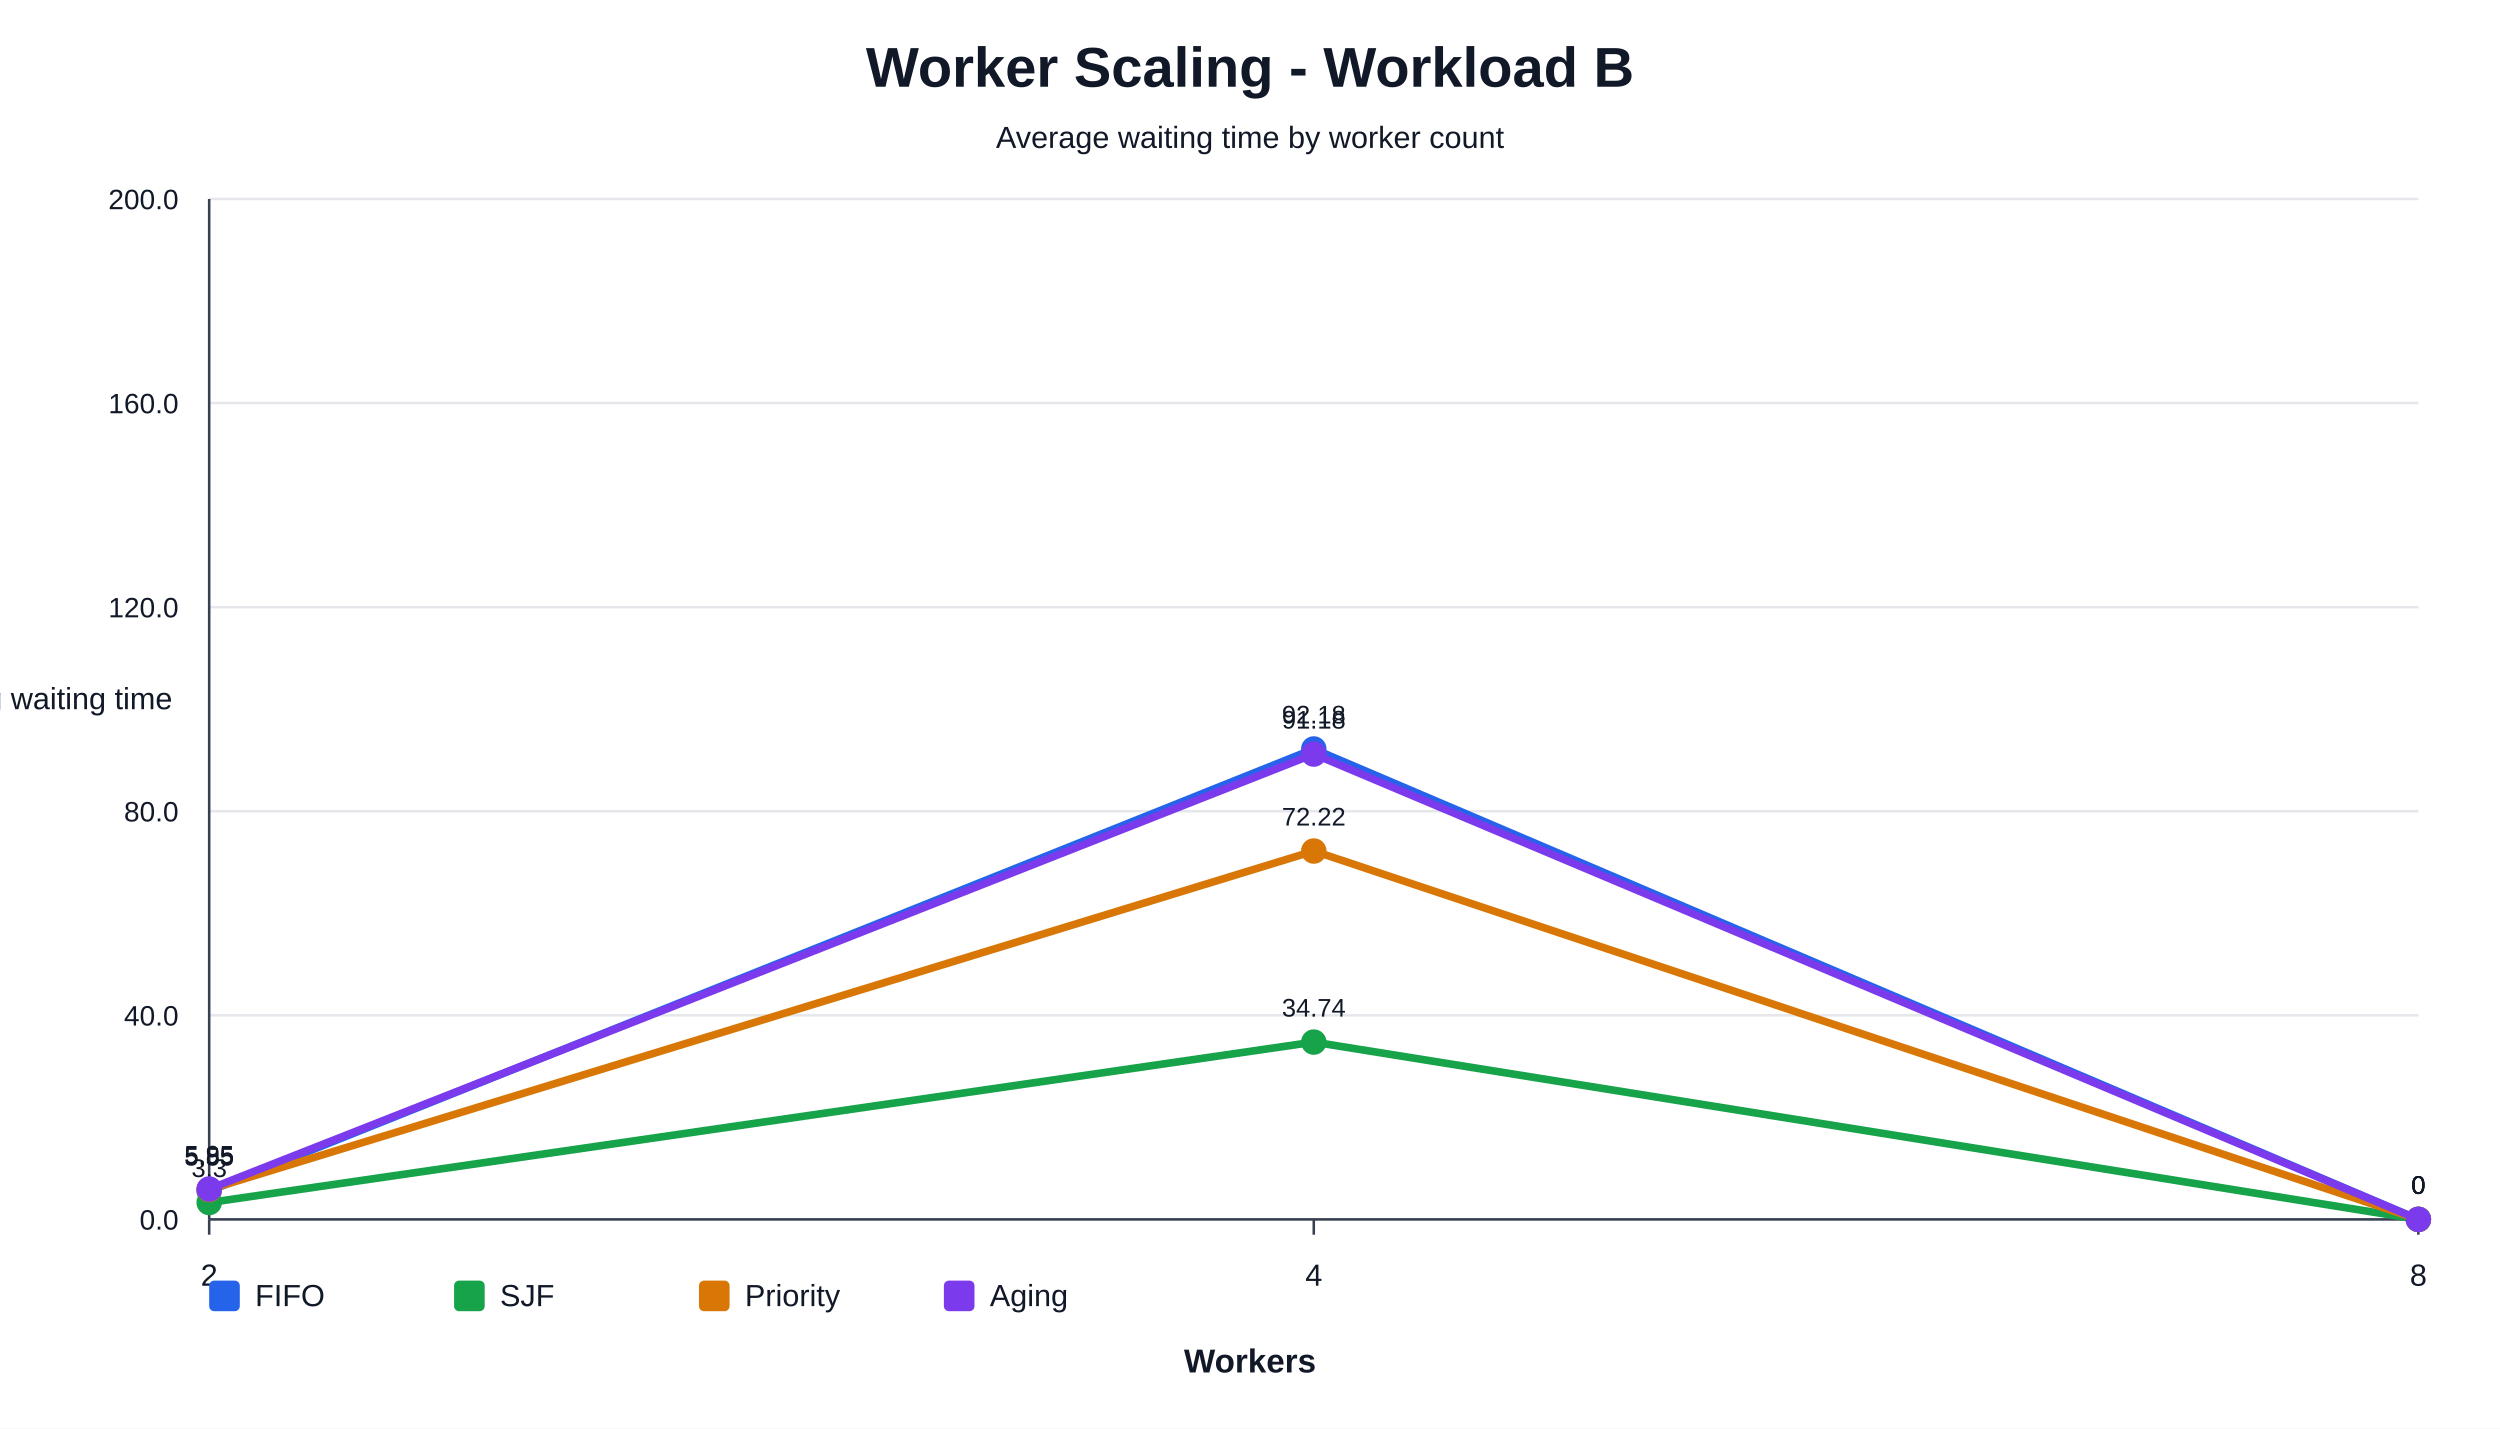
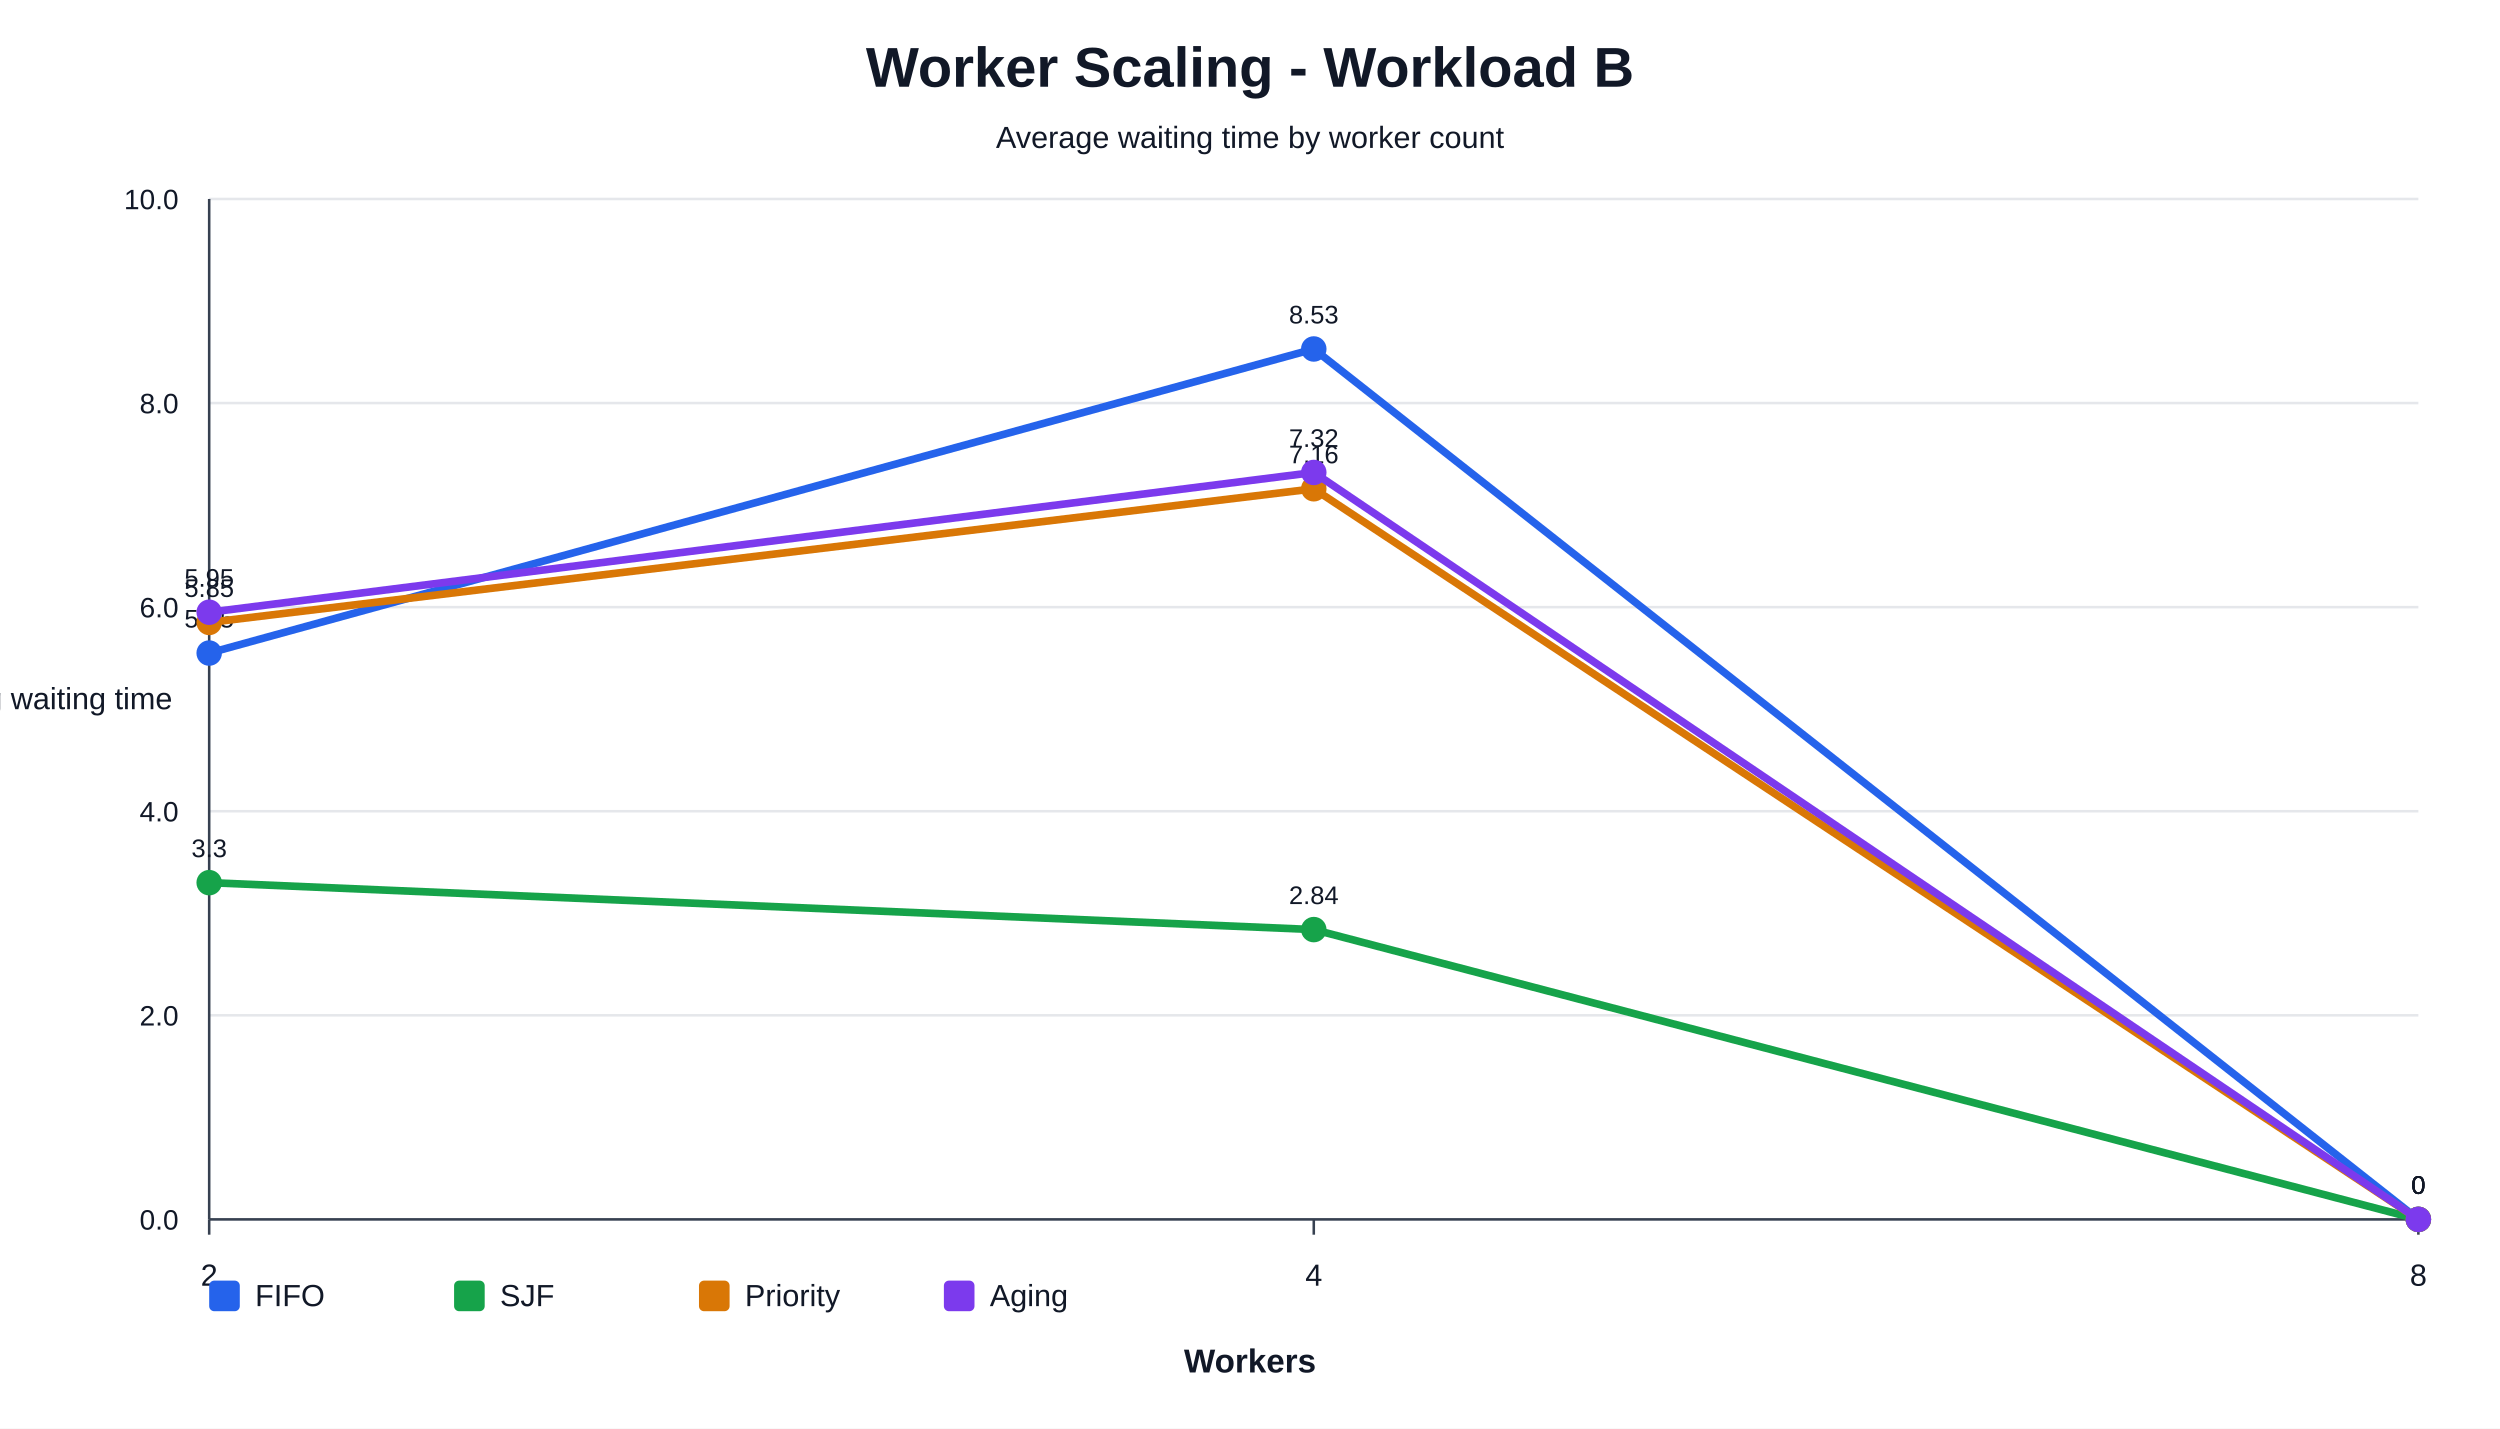
<svg xmlns="http://www.w3.org/2000/svg" width="980" height="560" viewBox="0 0 980 560">
  <rect width="100%" height="100%" fill="#ffffff" />
  <text x="490.0" y="34.0" font-family="Arial, sans-serif" font-size="22" font-weight="700" text-anchor="middle" fill="#111827">Worker Scaling - Workload B</text>
  <text x="490.0" y="58.0" font-family="Arial, sans-serif" font-size="12" font-weight="400" text-anchor="middle" fill="#111827">Average waiting time by worker count</text>
  <line x1="82" y1="478.0" x2="948" y2="478.0" stroke="#e5e7eb" />
  <text x="70.0" y="482.0" font-family="Arial, sans-serif" font-size="11" font-weight="400" text-anchor="end" fill="#111827">0.0</text>
  <line x1="82" y1="398.0" x2="948" y2="398.0" stroke="#e5e7eb" />
-   <text x="70.0" y="402.0" font-family="Arial, sans-serif" font-size="11" font-weight="400" text-anchor="end" fill="#111827">40.0</text>
+   <text x="70.0" y="402.0" font-family="Arial, sans-serif" font-size="11" font-weight="400" text-anchor="end" fill="#111827">2.0</text>
  <line x1="82" y1="318.0" x2="948" y2="318.0" stroke="#e5e7eb" />
-   <text x="70.0" y="322.0" font-family="Arial, sans-serif" font-size="11" font-weight="400" text-anchor="end" fill="#111827">80.0</text>
+   <text x="70.0" y="322.0" font-family="Arial, sans-serif" font-size="11" font-weight="400" text-anchor="end" fill="#111827">4.0</text>
  <line x1="82" y1="238.0" x2="948" y2="238.0" stroke="#e5e7eb" />
-   <text x="70.0" y="242.0" font-family="Arial, sans-serif" font-size="11" font-weight="400" text-anchor="end" fill="#111827">120.0</text>
+   <text x="70.0" y="242.0" font-family="Arial, sans-serif" font-size="11" font-weight="400" text-anchor="end" fill="#111827">6.0</text>
  <line x1="82" y1="158.0" x2="948" y2="158.0" stroke="#e5e7eb" />
-   <text x="70.0" y="162.0" font-family="Arial, sans-serif" font-size="11" font-weight="400" text-anchor="end" fill="#111827">160.0</text>
+   <text x="70.0" y="162.0" font-family="Arial, sans-serif" font-size="11" font-weight="400" text-anchor="end" fill="#111827">8.0</text>
  <line x1="82" y1="78.0" x2="948" y2="78.0" stroke="#e5e7eb" />
-   <text x="70.0" y="82.0" font-family="Arial, sans-serif" font-size="11" font-weight="400" text-anchor="end" fill="#111827">200.0</text>
+   <text x="70.0" y="82.0" font-family="Arial, sans-serif" font-size="11" font-weight="400" text-anchor="end" fill="#111827">10.0</text>
  <line x1="82" y1="78" x2="82" y2="478" stroke="#374151" />
  <line x1="82" y1="478" x2="948" y2="478" stroke="#374151" />
  <text x="490.0" y="538.0" font-family="Arial, sans-serif" font-size="13" font-weight="700" text-anchor="middle" fill="#111827">Workers</text>
  <text x="24.0" y="278.0" font-family="Arial, sans-serif" font-size="12" font-weight="400" text-anchor="middle" fill="#111827">Avg waiting time</text>
  <line x1="82.0" y1="478" x2="82.0" y2="484" stroke="#374151" />
  <text x="82.0" y="504.0" font-family="Arial, sans-serif" font-size="12" font-weight="400" text-anchor="middle" fill="#111827">2</text>
  <line x1="515.0" y1="478" x2="515.0" y2="484" stroke="#374151" />
  <text x="515.0" y="504.0" font-family="Arial, sans-serif" font-size="12" font-weight="400" text-anchor="middle" fill="#111827">4</text>
  <line x1="948.0" y1="478" x2="948.0" y2="484" stroke="#374151" />
  <text x="948.0" y="504.0" font-family="Arial, sans-serif" font-size="12" font-weight="400" text-anchor="middle" fill="#111827">8</text>
-   <polyline points="82.0,466.9 515.0,293.6 948.0,478.0" fill="none" stroke="#2563eb" stroke-width="3" />
-   <circle cx="82.0" cy="466.9" r="5" fill="#2563eb" />
-   <text x="82.0" y="456.9" font-family="Arial, sans-serif" font-size="10" font-weight="400" text-anchor="middle" fill="#111827">5.55</text>
-   <circle cx="515.0" cy="293.6" r="5" fill="#2563eb" />
-   <text x="515.0" y="283.6" font-family="Arial, sans-serif" font-size="10" font-weight="400" text-anchor="middle" fill="#111827">92.18</text>
+   <polyline points="82.0,256.0 515.0,136.8 948.0,478.0" fill="none" stroke="#2563eb" stroke-width="3" />
+   <circle cx="82.0" cy="256.0" r="5" fill="#2563eb" />
+   <text x="82.0" y="246.0" font-family="Arial, sans-serif" font-size="10" font-weight="400" text-anchor="middle" fill="#111827">5.55</text>
+   <circle cx="515.0" cy="136.8" r="5" fill="#2563eb" />
+   <text x="515.0" y="126.8" font-family="Arial, sans-serif" font-size="10" font-weight="400" text-anchor="middle" fill="#111827">8.53</text>
  <circle cx="948.0" cy="478.0" r="5" fill="#2563eb" />
  <text x="948.0" y="468.0" font-family="Arial, sans-serif" font-size="10" font-weight="400" text-anchor="middle" fill="#111827">0</text>
-   <polyline points="82.0,471.4 515.0,408.5 948.0,478.0" fill="none" stroke="#16a34a" stroke-width="3" />
-   <circle cx="82.0" cy="471.4" r="5" fill="#16a34a" />
-   <text x="82.0" y="461.4" font-family="Arial, sans-serif" font-size="10" font-weight="400" text-anchor="middle" fill="#111827">3.3</text>
-   <circle cx="515.0" cy="408.5" r="5" fill="#16a34a" />
-   <text x="515.0" y="398.5" font-family="Arial, sans-serif" font-size="10" font-weight="400" text-anchor="middle" fill="#111827">34.74</text>
+   <polyline points="82.0,346.0 515.0,364.4 948.0,478.0" fill="none" stroke="#16a34a" stroke-width="3" />
+   <circle cx="82.0" cy="346.0" r="5" fill="#16a34a" />
+   <text x="82.0" y="336.0" font-family="Arial, sans-serif" font-size="10" font-weight="400" text-anchor="middle" fill="#111827">3.3</text>
+   <circle cx="515.0" cy="364.4" r="5" fill="#16a34a" />
+   <text x="515.0" y="354.4" font-family="Arial, sans-serif" font-size="10" font-weight="400" text-anchor="middle" fill="#111827">2.84</text>
  <circle cx="948.0" cy="478.0" r="5" fill="#16a34a" />
  <text x="948.0" y="468.0" font-family="Arial, sans-serif" font-size="10" font-weight="400" text-anchor="middle" fill="#111827">0</text>
-   <polyline points="82.0,466.3 515.0,333.6 948.0,478.0" fill="none" stroke="#d97706" stroke-width="3" />
-   <circle cx="82.0" cy="466.3" r="5" fill="#d97706" />
-   <text x="82.0" y="456.3" font-family="Arial, sans-serif" font-size="10" font-weight="400" text-anchor="middle" fill="#111827">5.85</text>
-   <circle cx="515.0" cy="333.6" r="5" fill="#d97706" />
-   <text x="515.0" y="323.6" font-family="Arial, sans-serif" font-size="10" font-weight="400" text-anchor="middle" fill="#111827">72.22</text>
+   <polyline points="82.0,244.0 515.0,191.6 948.0,478.0" fill="none" stroke="#d97706" stroke-width="3" />
+   <circle cx="82.0" cy="244.0" r="5" fill="#d97706" />
+   <text x="82.0" y="234.0" font-family="Arial, sans-serif" font-size="10" font-weight="400" text-anchor="middle" fill="#111827">5.85</text>
+   <circle cx="515.0" cy="191.6" r="5" fill="#d97706" />
+   <text x="515.0" y="181.6" font-family="Arial, sans-serif" font-size="10" font-weight="400" text-anchor="middle" fill="#111827">7.16</text>
  <circle cx="948.0" cy="478.0" r="5" fill="#d97706" />
  <text x="948.0" y="468.0" font-family="Arial, sans-serif" font-size="10" font-weight="400" text-anchor="middle" fill="#111827">0</text>
-   <polyline points="82.0,466.1 515.0,295.6 948.0,478.0" fill="none" stroke="#7c3aed" stroke-width="3" />
-   <circle cx="82.0" cy="466.1" r="5" fill="#7c3aed" />
-   <text x="82.0" y="456.1" font-family="Arial, sans-serif" font-size="10" font-weight="400" text-anchor="middle" fill="#111827">5.95</text>
-   <circle cx="515.0" cy="295.6" r="5" fill="#7c3aed" />
-   <text x="515.0" y="285.6" font-family="Arial, sans-serif" font-size="10" font-weight="400" text-anchor="middle" fill="#111827">91.18</text>
+   <polyline points="82.0,240.0 515.0,185.2 948.0,478.0" fill="none" stroke="#7c3aed" stroke-width="3" />
+   <circle cx="82.0" cy="240.0" r="5" fill="#7c3aed" />
+   <text x="82.0" y="230.0" font-family="Arial, sans-serif" font-size="10" font-weight="400" text-anchor="middle" fill="#111827">5.95</text>
+   <circle cx="515.0" cy="185.2" r="5" fill="#7c3aed" />
+   <text x="515.0" y="175.2" font-family="Arial, sans-serif" font-size="10" font-weight="400" text-anchor="middle" fill="#111827">7.32</text>
  <circle cx="948.0" cy="478.0" r="5" fill="#7c3aed" />
  <text x="948.0" y="468.0" font-family="Arial, sans-serif" font-size="10" font-weight="400" text-anchor="middle" fill="#111827">0</text>
  <rect x="82" y="502" width="12" height="12" fill="#2563eb" rx="2" />
  <text x="100.0" y="512.0" font-family="Arial, sans-serif" font-size="12" font-weight="400" text-anchor="start" fill="#111827">FIFO</text>
  <rect x="178" y="502" width="12" height="12" fill="#16a34a" rx="2" />
  <text x="196.0" y="512.0" font-family="Arial, sans-serif" font-size="12" font-weight="400" text-anchor="start" fill="#111827">SJF</text>
  <rect x="274" y="502" width="12" height="12" fill="#d97706" rx="2" />
  <text x="292.0" y="512.0" font-family="Arial, sans-serif" font-size="12" font-weight="400" text-anchor="start" fill="#111827">Priority</text>
  <rect x="370" y="502" width="12" height="12" fill="#7c3aed" rx="2" />
  <text x="388.0" y="512.0" font-family="Arial, sans-serif" font-size="12" font-weight="400" text-anchor="start" fill="#111827">Aging</text>
</svg>
